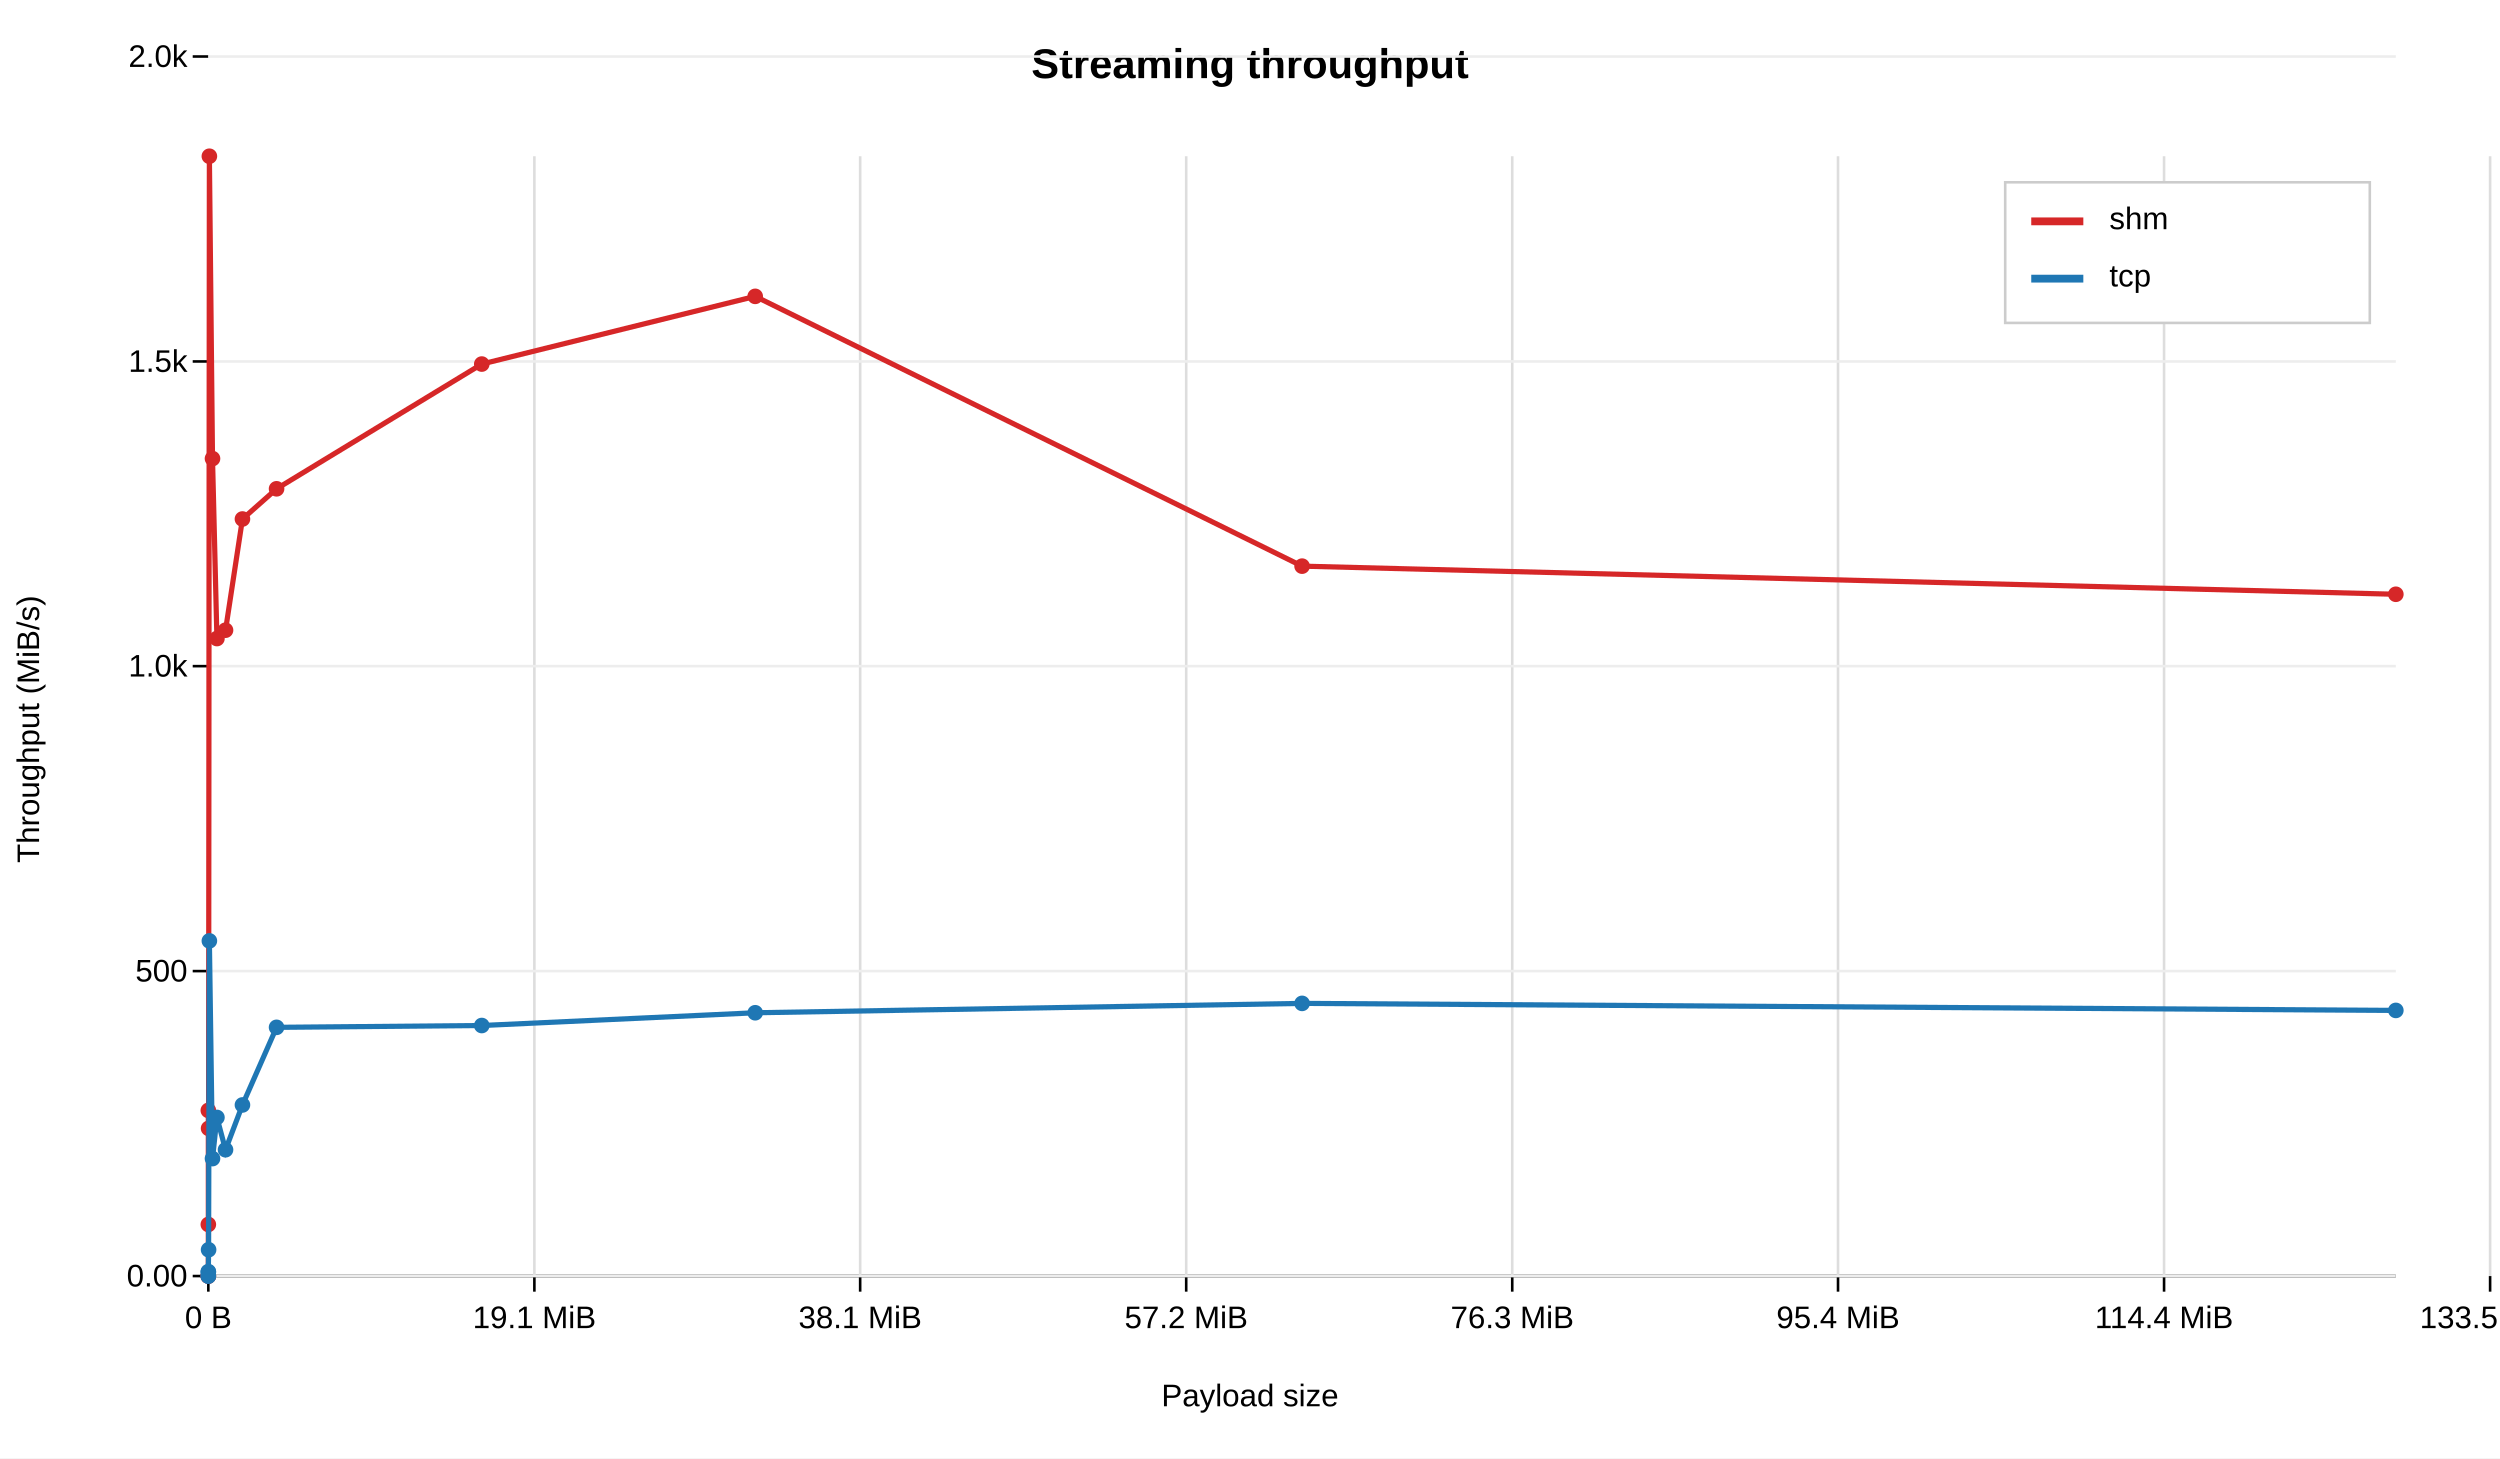
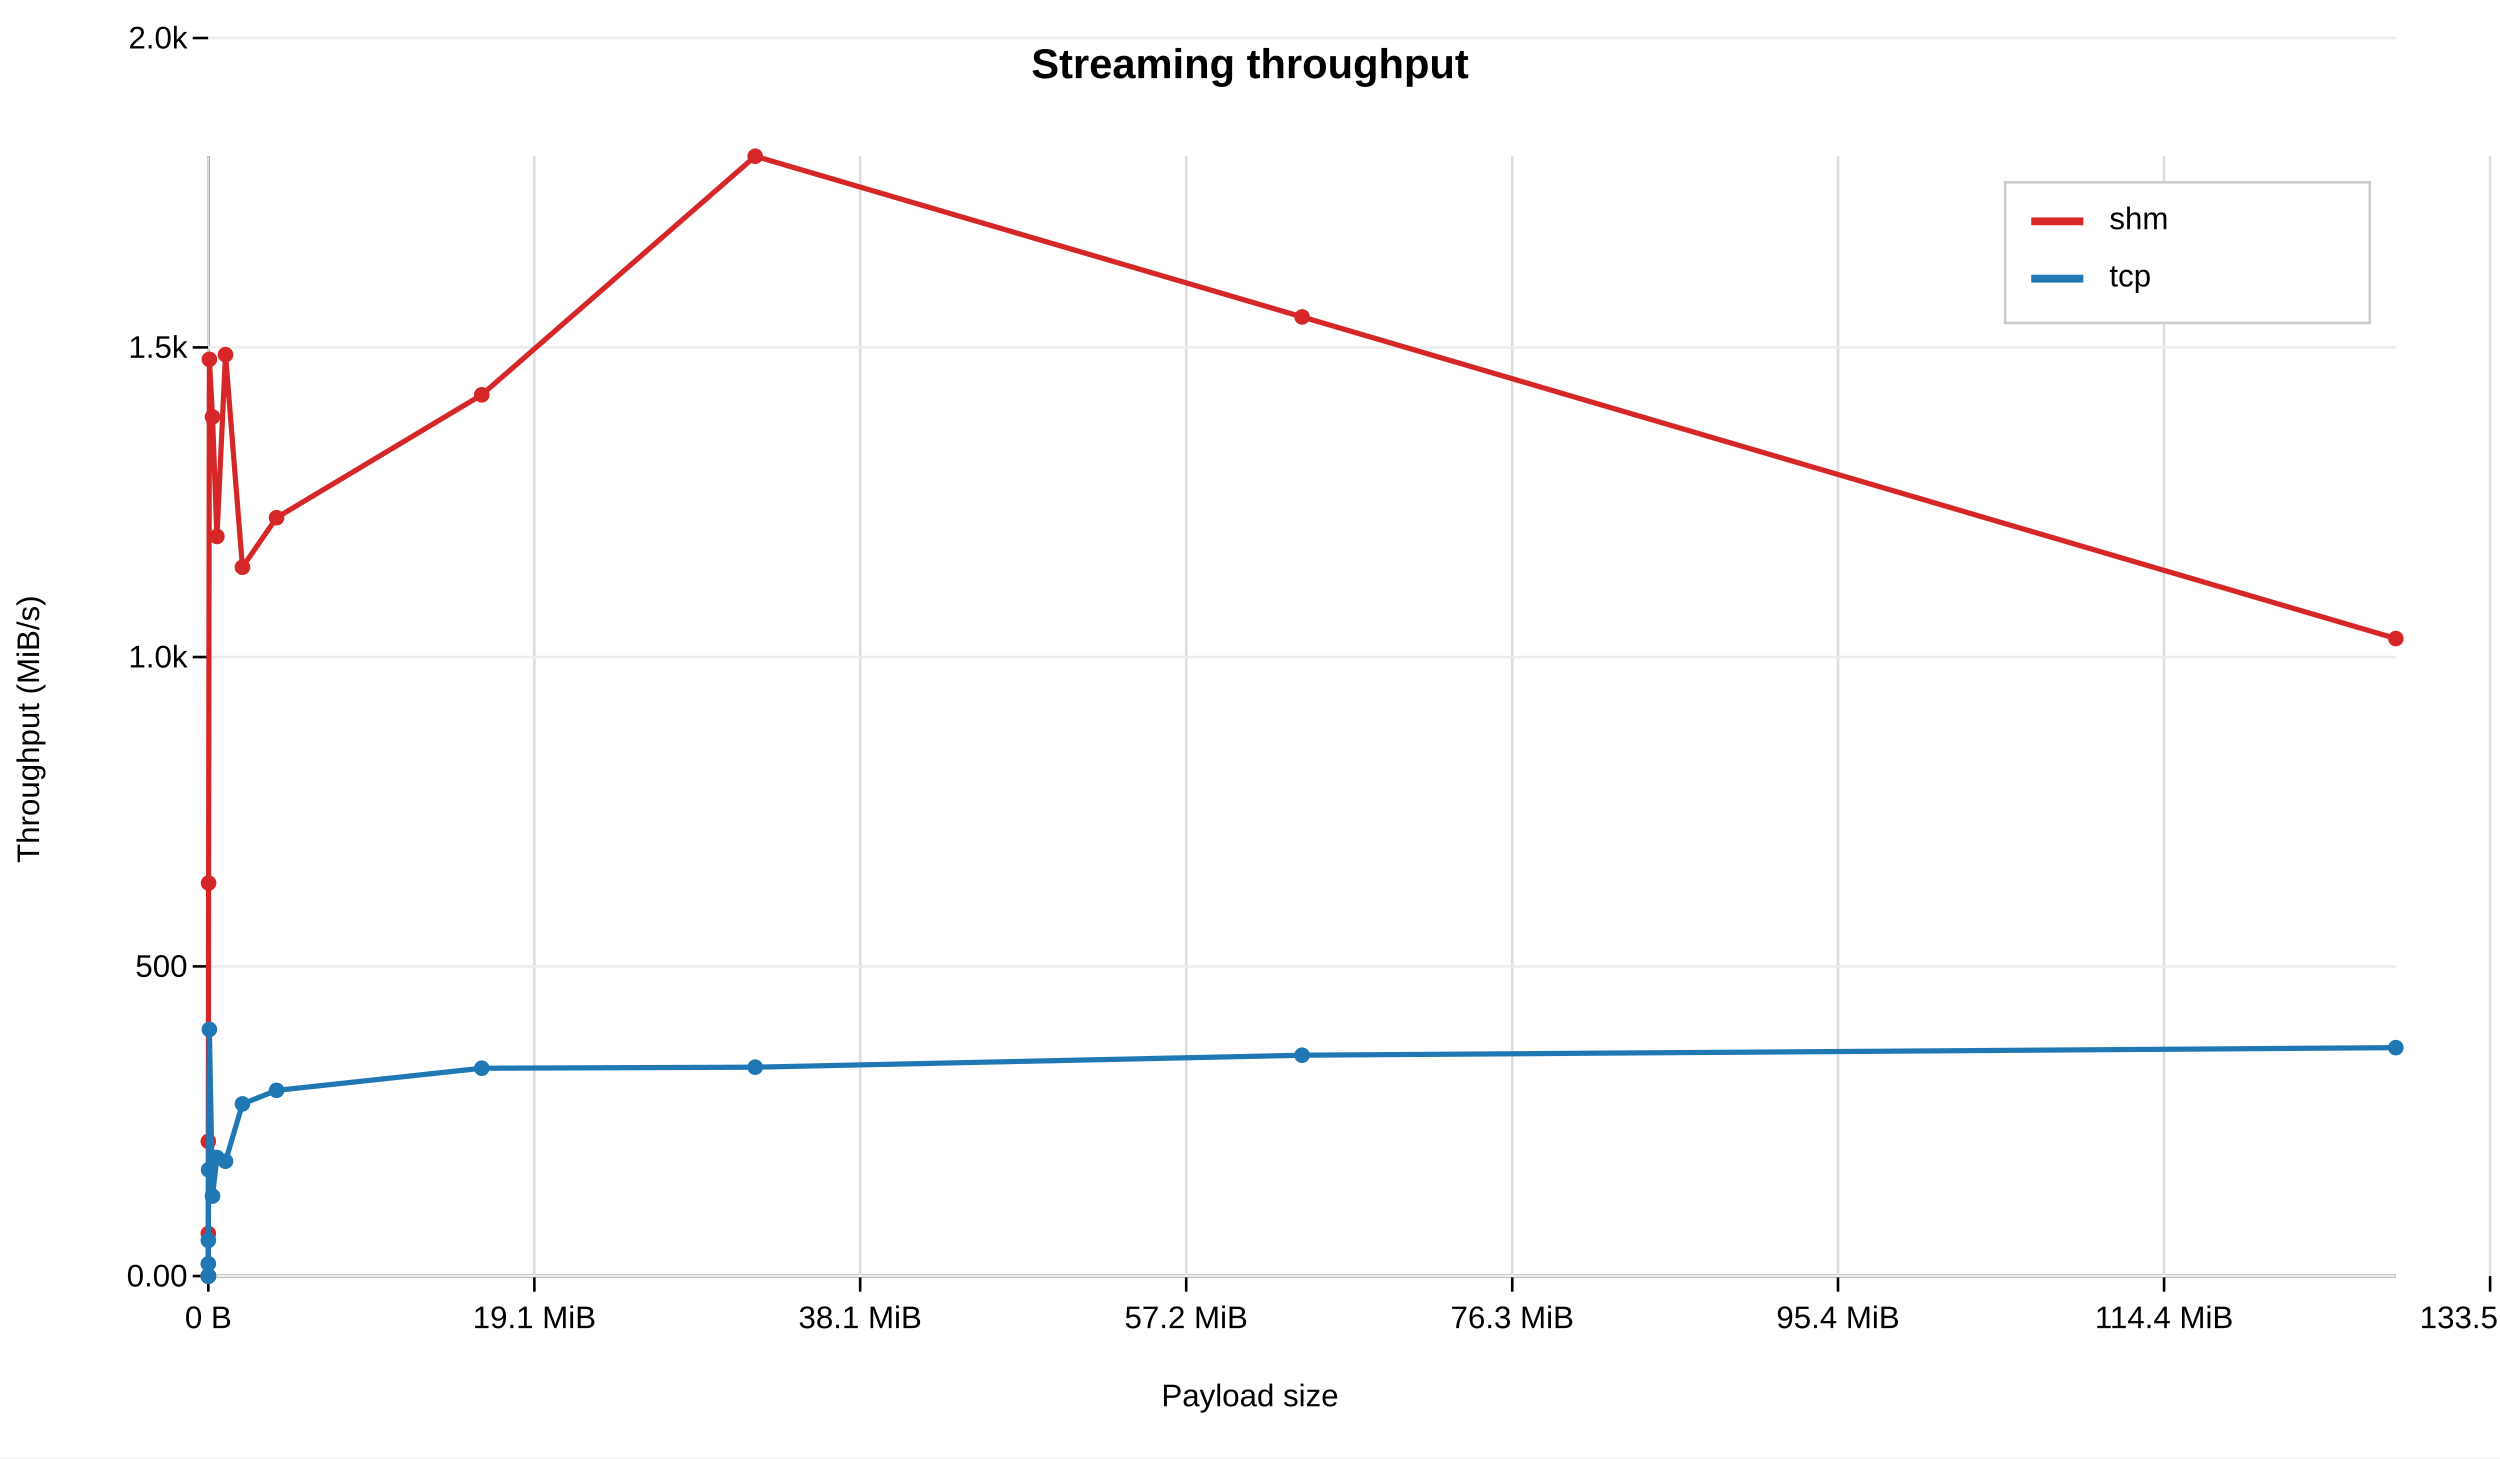
<svg xmlns="http://www.w3.org/2000/svg" width="960" height="560" viewBox="0 0 960 560">
  <style>text{font-family:Arial,sans-serif;font-size:12px;} .title{font-size:16px;font-weight:bold;}</style>
  <rect width="100%" height="100%" fill="white" />
  <text x="480.0" y="30.0" class="title" text-anchor="middle">Streaming throughput</text>
  <text x="480.0" y="540.0" text-anchor="middle">Payload size</text>
  <text x="15" y="280.0" transform="rotate(-90 15,280.0)" text-anchor="middle">Throughput (MiB/s)</text>
  <line x1="80.0" y1="490.0" x2="920.0" y2="490.0" stroke="black" />
  <line x1="80.0" y1="490.0" x2="80.0" y2="60.0" stroke="black" />
  <line x1="80.0" y1="490.0" x2="80.0" y2="496.0" stroke="black" />
  <text x="80.0" y="510.0" text-anchor="middle">0 B</text>
  <line x1="80.0" y1="490.0" x2="80.0" y2="60.0" stroke="#dddddd" />
  <line x1="205.2" y1="490.0" x2="205.2" y2="496.0" stroke="black" />
  <text x="205.2" y="510.0" text-anchor="middle">19.1 MiB</text>
  <line x1="205.2" y1="490.0" x2="205.2" y2="60.0" stroke="#dddddd" />
  <line x1="330.3" y1="490.0" x2="330.3" y2="496.0" stroke="black" />
  <text x="330.3" y="510.0" text-anchor="middle">38.1 MiB</text>
  <line x1="330.3" y1="490.0" x2="330.3" y2="60.0" stroke="#dddddd" />
  <line x1="455.5" y1="490.0" x2="455.5" y2="496.0" stroke="black" />
  <text x="455.5" y="510.0" text-anchor="middle">57.2 MiB</text>
  <line x1="455.5" y1="490.0" x2="455.5" y2="60.0" stroke="#dddddd" />
  <line x1="580.7" y1="490.0" x2="580.7" y2="496.0" stroke="black" />
  <text x="580.7" y="510.0" text-anchor="middle">76.3 MiB</text>
  <line x1="580.7" y1="490.0" x2="580.7" y2="60.0" stroke="#dddddd" />
  <line x1="705.8" y1="490.0" x2="705.8" y2="496.0" stroke="black" />
  <text x="705.8" y="510.0" text-anchor="middle">95.4 MiB</text>
  <line x1="705.8" y1="490.0" x2="705.8" y2="60.0" stroke="#dddddd" />
  <line x1="831.0" y1="490.0" x2="831.0" y2="496.0" stroke="black" />
  <text x="831.0" y="510.0" text-anchor="middle">114.4 MiB</text>
  <line x1="831.0" y1="490.0" x2="831.0" y2="60.0" stroke="#dddddd" />
  <line x1="956.2" y1="490.0" x2="956.2" y2="496.0" stroke="black" />
  <text x="956.2" y="510.0" text-anchor="middle">133.5 MiB</text>
  <line x1="956.2" y1="490.0" x2="956.2" y2="60.0" stroke="#dddddd" />
  <line x1="74.0" y1="490.0" x2="80.0" y2="490.0" stroke="black" />
  <text x="72.0" y="494.0" text-anchor="end">0.00</text>
  <line x1="80.0" y1="490.0" x2="920.0" y2="490.0" stroke="#ededed" />
-   <line x1="74.0" y1="372.9" x2="80.0" y2="372.9" stroke="black" />
-   <text x="72.0" y="376.9" text-anchor="end">500</text>
-   <line x1="80.0" y1="372.9" x2="920.0" y2="372.9" stroke="#ededed" />
-   <line x1="74.0" y1="255.8" x2="80.0" y2="255.8" stroke="black" />
-   <text x="72.0" y="259.8" text-anchor="end">1.0k</text>
-   <line x1="80.0" y1="255.8" x2="920.0" y2="255.8" stroke="#ededed" />
-   <line x1="74.0" y1="138.8" x2="80.0" y2="138.8" stroke="black" />
-   <text x="72.0" y="142.8" text-anchor="end">1.5k</text>
-   <line x1="80.0" y1="138.8" x2="920.0" y2="138.8" stroke="#ededed" />
-   <line x1="74.0" y1="21.7" x2="80.0" y2="21.7" stroke="black" />
-   <text x="72.0" y="25.7" text-anchor="end">2.0k</text>
-   <line x1="80.0" y1="21.7" x2="920.0" y2="21.7" stroke="#ededed" />
-   <polyline fill="none" stroke="#d62728" stroke-width="2" points="80.0,490.0 80.0,490.0 80.0,470.2 80.0,426.4 80.1,433.3 80.4,60.0 81.6,176.1 83.3,245.2 86.6,242.0 93.1,199.3 106.2,187.7 185.0,139.8 290.0,113.8 500.0,217.4 920.0,228.2 " />
+   <line x1="74.0" y1="371.1" x2="80.0" y2="371.1" stroke="black" />
+   <text x="72.0" y="375.1" text-anchor="end">500</text>
+   <line x1="80.0" y1="371.1" x2="920.0" y2="371.1" stroke="#ededed" />
+   <line x1="74.0" y1="252.3" x2="80.0" y2="252.3" stroke="black" />
+   <text x="72.0" y="256.3" text-anchor="end">1.0k</text>
+   <line x1="80.0" y1="252.3" x2="920.0" y2="252.3" stroke="#ededed" />
+   <line x1="74.0" y1="133.4" x2="80.0" y2="133.4" stroke="black" />
+   <text x="72.0" y="137.4" text-anchor="end">1.5k</text>
+   <line x1="80.0" y1="133.4" x2="920.0" y2="133.4" stroke="#ededed" />
+   <line x1="74.0" y1="14.6" x2="80.0" y2="14.6" stroke="black" />
+   <text x="72.0" y="18.6" text-anchor="end">2.0k</text>
+   <line x1="80.0" y1="14.6" x2="920.0" y2="14.6" stroke="#ededed" />
+   <polyline fill="none" stroke="#d62728" stroke-width="2" points="80.0,490.0 80.0,490.0 80.0,473.7 80.0,438.3 80.1,339.1 80.4,138.0 81.6,160.1 83.3,206.0 86.6,136.2 93.1,217.8 106.2,198.8 185.0,151.6 290.0,60.0 500.0,121.7 920.0,245.2 " />
  <circle cx="80.0" cy="490.0" r="3" fill="#d62728" />
  <circle cx="80.0" cy="490.0" r="3" fill="#d62728" />
-   <circle cx="80.0" cy="470.2" r="3" fill="#d62728" />
-   <circle cx="80.0" cy="426.4" r="3" fill="#d62728" />
-   <circle cx="80.1" cy="433.3" r="3" fill="#d62728" />
-   <circle cx="80.4" cy="60.0" r="3" fill="#d62728" />
-   <circle cx="81.6" cy="176.1" r="3" fill="#d62728" />
-   <circle cx="83.3" cy="245.2" r="3" fill="#d62728" />
-   <circle cx="86.6" cy="242.0" r="3" fill="#d62728" />
-   <circle cx="93.1" cy="199.3" r="3" fill="#d62728" />
-   <circle cx="106.2" cy="187.7" r="3" fill="#d62728" />
-   <circle cx="185.0" cy="139.8" r="3" fill="#d62728" />
-   <circle cx="290.0" cy="113.8" r="3" fill="#d62728" />
-   <circle cx="500.0" cy="217.4" r="3" fill="#d62728" />
-   <circle cx="920.0" cy="228.2" r="3" fill="#d62728" />
-   <polyline fill="none" stroke="#1f77b4" stroke-width="2" points="80.0,490.0 80.0,490.0 80.0,488.5 80.0,488.3 80.1,479.9 80.4,361.3 81.6,444.9 83.3,429.1 86.6,441.5 93.1,424.3 106.2,394.5 185.0,393.8 290.0,388.9 500.0,385.3 920.0,388.0 " />
+   <circle cx="80.0" cy="473.7" r="3" fill="#d62728" />
+   <circle cx="80.0" cy="438.3" r="3" fill="#d62728" />
+   <circle cx="80.1" cy="339.1" r="3" fill="#d62728" />
+   <circle cx="80.4" cy="138.0" r="3" fill="#d62728" />
+   <circle cx="81.6" cy="160.1" r="3" fill="#d62728" />
+   <circle cx="83.3" cy="206.0" r="3" fill="#d62728" />
+   <circle cx="86.6" cy="136.2" r="3" fill="#d62728" />
+   <circle cx="93.1" cy="217.8" r="3" fill="#d62728" />
+   <circle cx="106.2" cy="198.8" r="3" fill="#d62728" />
+   <circle cx="185.0" cy="151.6" r="3" fill="#d62728" />
+   <circle cx="290.0" cy="60.0" r="3" fill="#d62728" />
+   <circle cx="500.0" cy="121.7" r="3" fill="#d62728" />
+   <circle cx="920.0" cy="245.2" r="3" fill="#d62728" />
+   <polyline fill="none" stroke="#1f77b4" stroke-width="2" points="80.0,490.0 80.0,490.0 80.0,485.3 80.0,476.3 80.1,449.2 80.4,395.3 81.6,459.3 83.3,444.5 86.6,445.9 93.1,423.9 106.2,418.7 185.0,410.2 290.0,409.8 500.0,405.2 920.0,402.3 " />
  <circle cx="80.0" cy="490.0" r="3" fill="#1f77b4" />
  <circle cx="80.0" cy="490.0" r="3" fill="#1f77b4" />
-   <circle cx="80.0" cy="488.5" r="3" fill="#1f77b4" />
-   <circle cx="80.0" cy="488.3" r="3" fill="#1f77b4" />
-   <circle cx="80.1" cy="479.9" r="3" fill="#1f77b4" />
-   <circle cx="80.4" cy="361.3" r="3" fill="#1f77b4" />
-   <circle cx="81.6" cy="444.9" r="3" fill="#1f77b4" />
-   <circle cx="83.3" cy="429.1" r="3" fill="#1f77b4" />
-   <circle cx="86.6" cy="441.5" r="3" fill="#1f77b4" />
-   <circle cx="93.1" cy="424.3" r="3" fill="#1f77b4" />
-   <circle cx="106.2" cy="394.5" r="3" fill="#1f77b4" />
-   <circle cx="185.0" cy="393.8" r="3" fill="#1f77b4" />
-   <circle cx="290.0" cy="388.9" r="3" fill="#1f77b4" />
-   <circle cx="500.0" cy="385.3" r="3" fill="#1f77b4" />
-   <circle cx="920.0" cy="388.0" r="3" fill="#1f77b4" />
+   <circle cx="80.0" cy="485.3" r="3" fill="#1f77b4" />
+   <circle cx="80.0" cy="476.3" r="3" fill="#1f77b4" />
+   <circle cx="80.1" cy="449.2" r="3" fill="#1f77b4" />
+   <circle cx="80.4" cy="395.3" r="3" fill="#1f77b4" />
+   <circle cx="81.6" cy="459.3" r="3" fill="#1f77b4" />
+   <circle cx="83.3" cy="444.5" r="3" fill="#1f77b4" />
+   <circle cx="86.6" cy="445.9" r="3" fill="#1f77b4" />
+   <circle cx="93.1" cy="423.9" r="3" fill="#1f77b4" />
+   <circle cx="106.2" cy="418.7" r="3" fill="#1f77b4" />
+   <circle cx="185.0" cy="410.2" r="3" fill="#1f77b4" />
+   <circle cx="290.0" cy="409.8" r="3" fill="#1f77b4" />
+   <circle cx="500.0" cy="405.2" r="3" fill="#1f77b4" />
+   <circle cx="920.0" cy="402.3" r="3" fill="#1f77b4" />
  <rect x="770.0" y="70.0" width="140" height="54.0" fill="white" stroke="#ccc" />
  <line x1="780.0" y1="85.0" x2="800.0" y2="85.0" stroke="#d62728" stroke-width="3" />
  <text x="810.0" y="88.0">shm</text>
  <line x1="780.0" y1="107.0" x2="800.0" y2="107.0" stroke="#1f77b4" stroke-width="3" />
  <text x="810.0" y="110.0">tcp</text>
</svg>
